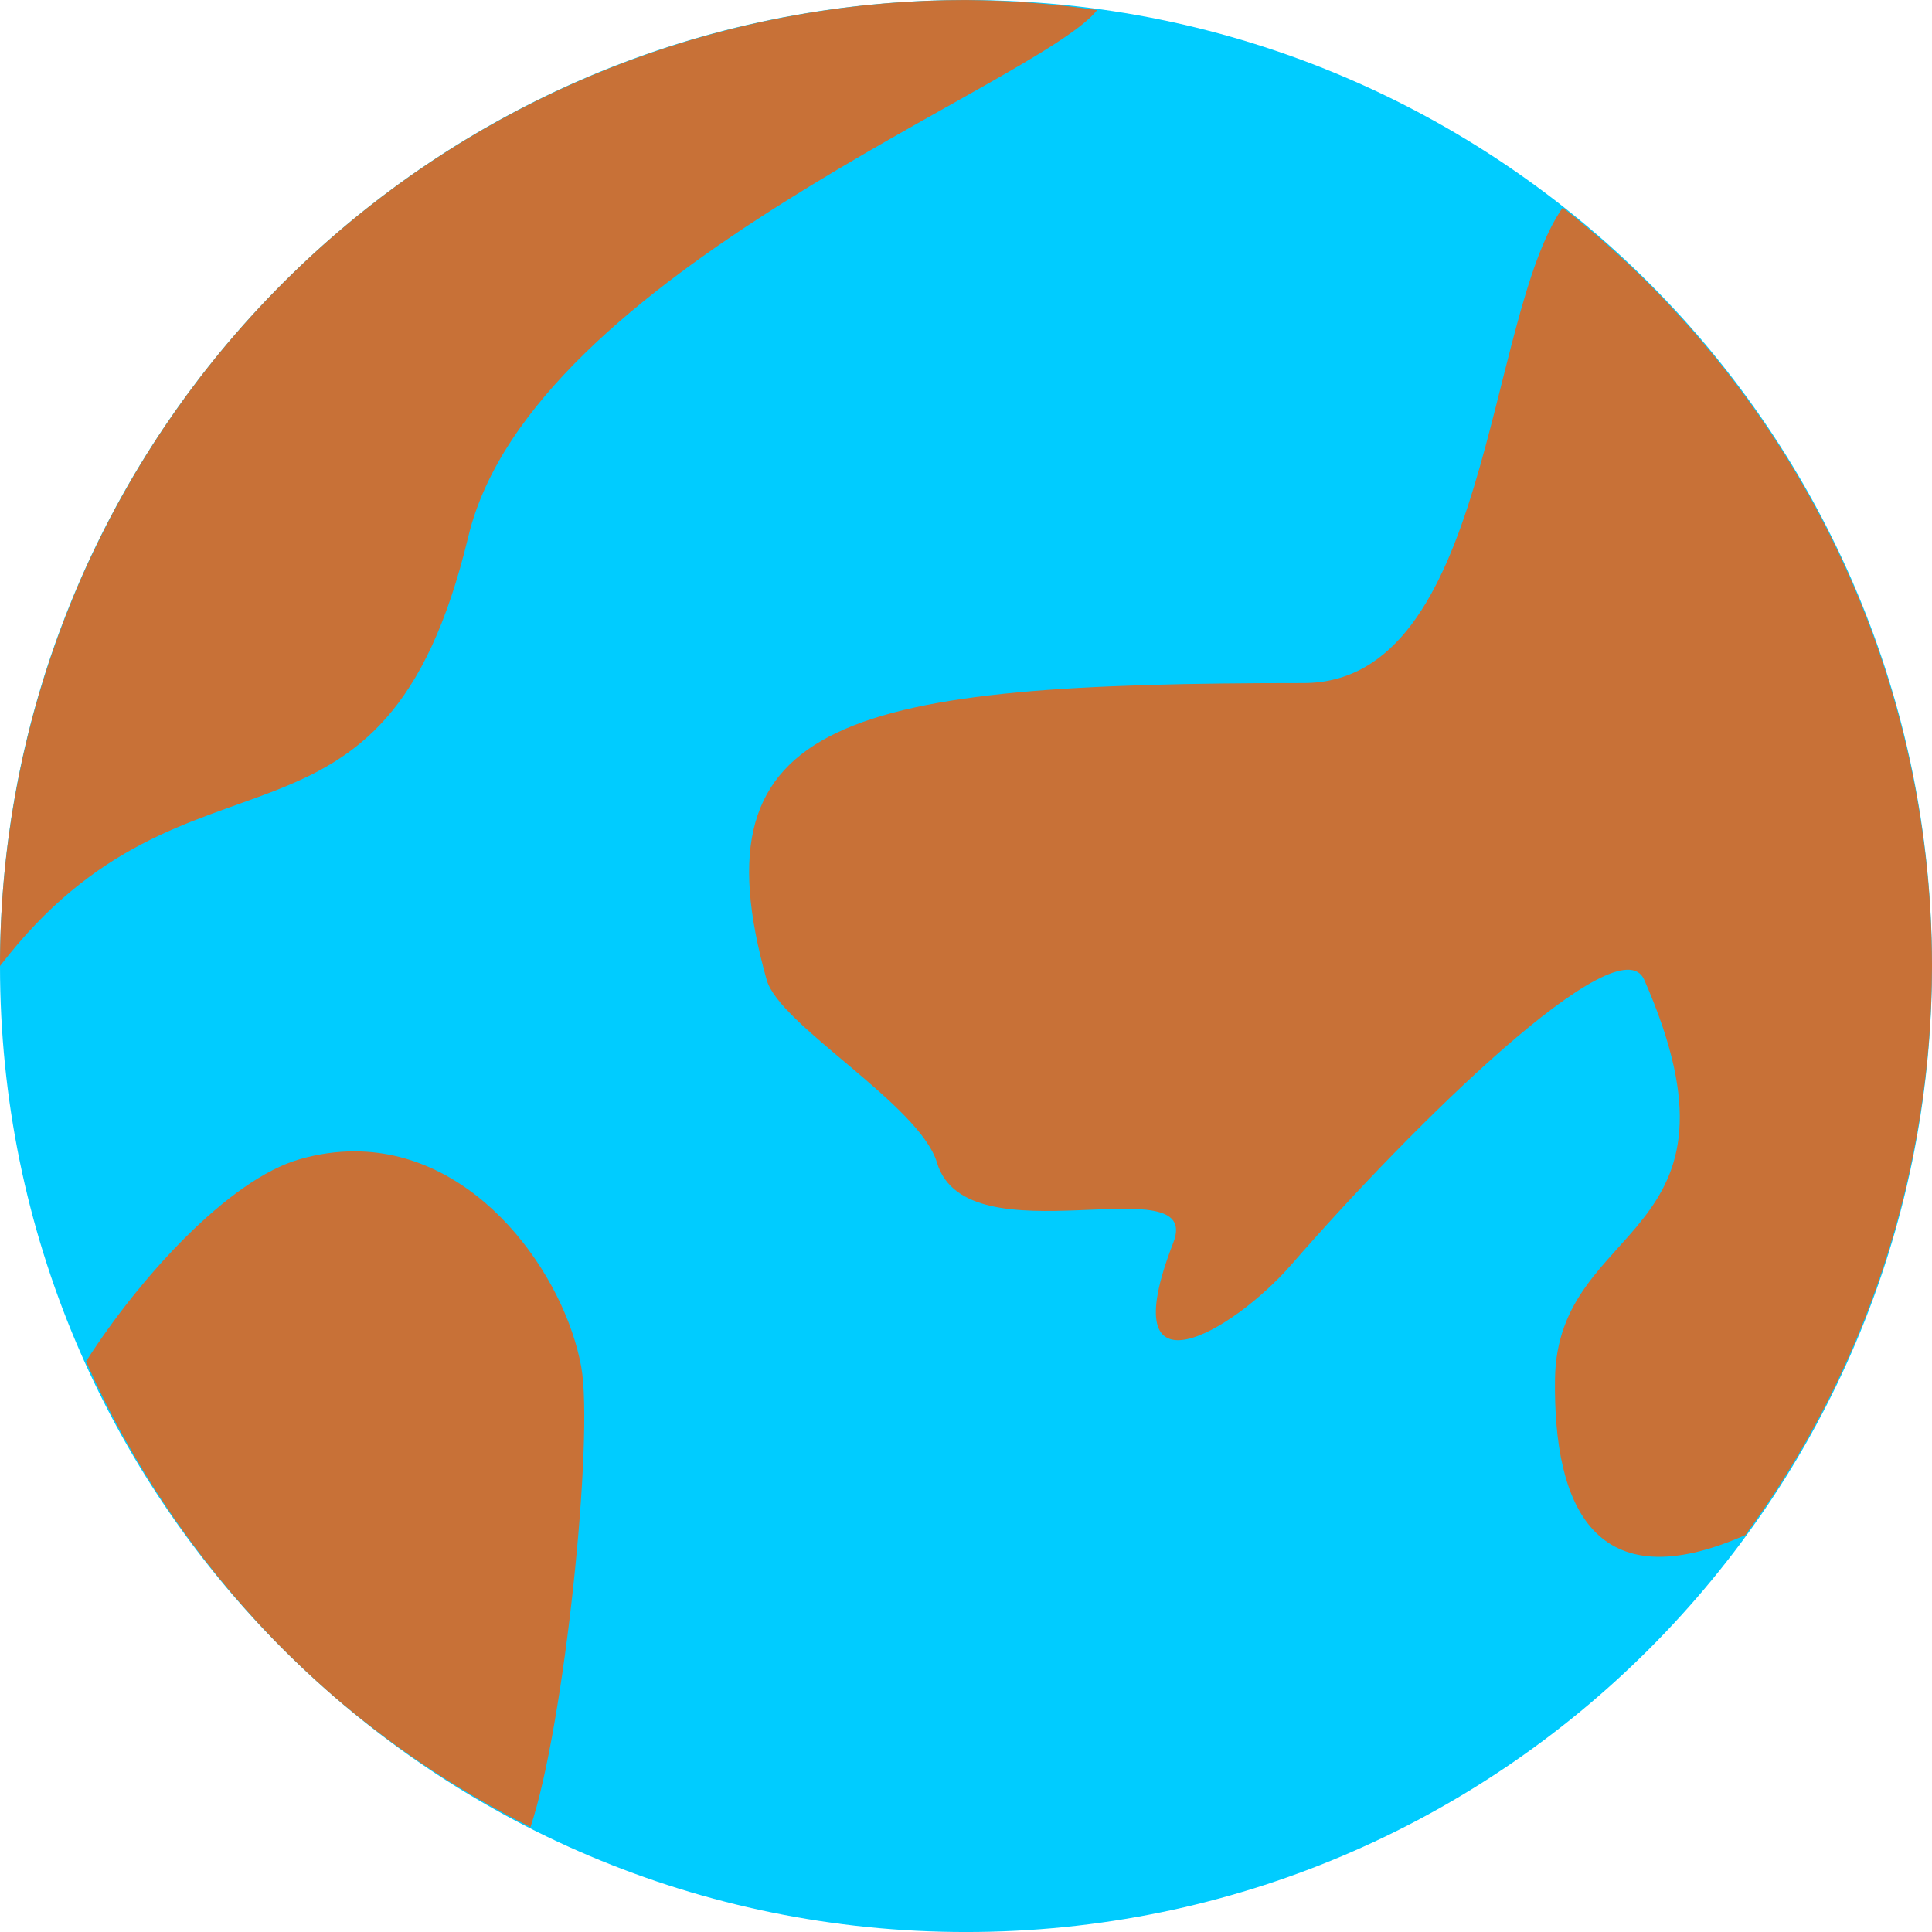
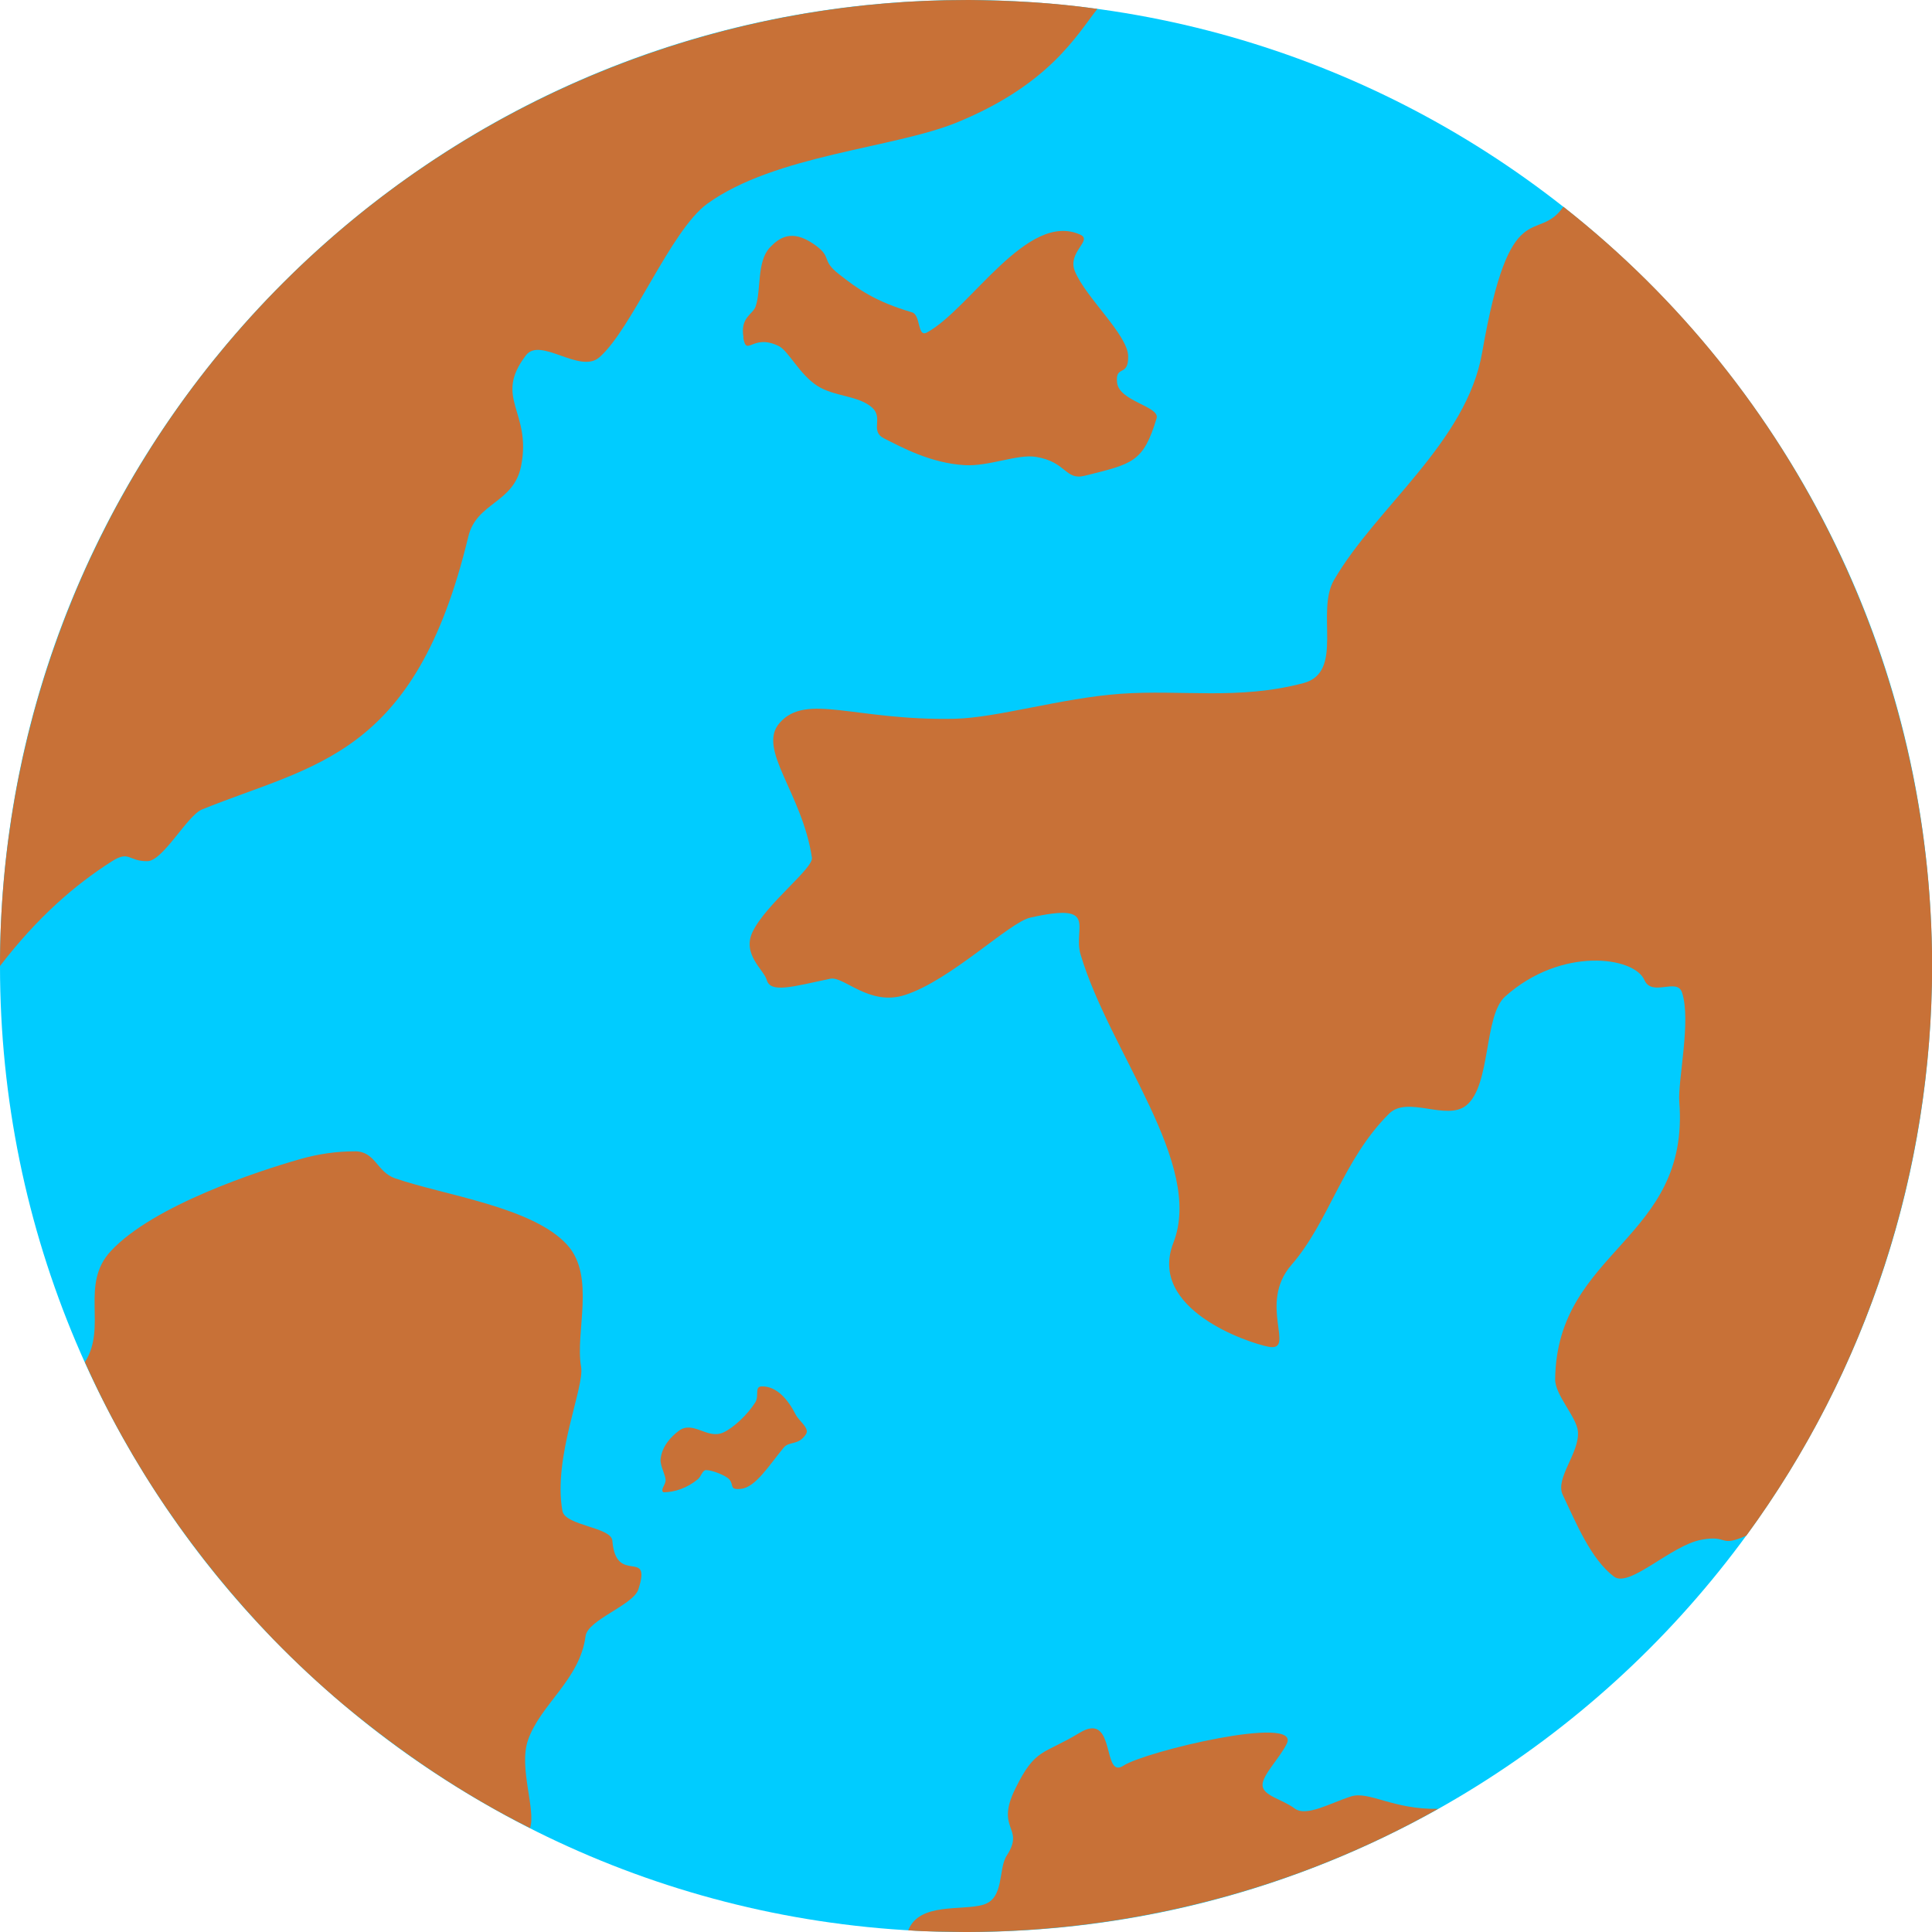
<svg xmlns="http://www.w3.org/2000/svg" width="100" height="100" viewBox="0 0 26.458 26.458" version="1.1" id="svg8">
  <defs id="defs2" />
  <g id="layer1" transform="translate(0,-270.5417)">
    <ellipse id="path3699" cx="13.229" cy="283.771" style="fill:#00ccff;stroke-width:0.054" rx="13.229" ry="13.229" />
-     <path style="fill:#c87137;stroke-width:0.054" d="m 4.86,286.309 c -0.242,-7.9e-4 -0.494,0.033 -0.756,0.108 -0.974,0.278 -2.198,1.627 -2.926,2.769 a 13.229,13.229 0 0 0 2.559,3.798 c 0.002,0.002 0.005,0.005 0.007,0.007 a 13.229,13.229 0 0 0 0.962,0.896 c 0.001,0.001 0.002,0.002 0.004,0.003 a 13.229,13.229 0 0 0 2.555,1.672 c 0.466,-1.391 0.869,-5.336 0.695,-6.301 -0.225,-1.245 -1.406,-2.947 -3.099,-2.952 z" id="circle3709" />
-     <path style="fill:#c87137;stroke-width:0.054" d="m 13.229,270.542 a 13.229,13.229 0 0 0 -8.222,2.866 13.229,13.229 0 0 0 -0.002,0.002 13.229,13.229 0 0 0 -0.987,0.867 c -0.004,0.004 -0.008,0.008 -0.012,0.012 a 13.229,13.229 0 0 0 -0.887,0.952 c -0.005,0.006 -0.01,0.012 -0.015,0.017 A 13.229,13.229 0 0 0 2.032406e-7,283.771 C 2.603,280.382 5.25,282.736 6.413,277.891 c 0.871,-3.629 7.809,-6.195 8.612,-7.211 a 13.229,13.229 0 0 0 -1.796,-0.138 z" id="circle3718" />
-     <path style="fill:#c87137;stroke-width:0.054" d="m 21.4,273.385 c -1.057,1.514 -0.999,6.511 -3.551,6.511 -6.229,10e-6 -8.362,0.46 -7.35,4.064 0.175,0.623 2.094,1.707 2.333,2.505 0.406,1.356 3.657,0.015 3.236,1.094 -0.861,2.209 0.82,1.217 1.616,0.302 1.663,-1.912 4.487,-4.69 4.833,-3.902 1.581,3.597 -1.192,3.277 -1.222,5.469 -0.024,1.758 0.555,3.04 2.606,2.136 1.657,-2.261 2.552,-4.991 2.557,-7.794 -0.006,-4.054 -1.87,-7.882 -5.058,-10.386 z" id="circle3725" />
+     <path style="fill:#c87137;stroke-width:0.054" d="m 4.86,286.309 c -0.242,-7.9e-4 -0.494,0.033 -0.756,0.108 -0.561,0.16 -2,0.629 -2.585,1.256 -0.43,0.461 -0.047,1.038 -0.356,1.522 0.626,1.405 1.506,2.682 2.573,3.789 0.002,0.002 0.005,0.005 0.007,0.007 0.306,0.314 0.626,0.613 0.962,0.896 0.001,0.001 0.002,0.002 0.004,0.003 0.784,0.654 1.637,1.229 2.55,1.686 0.083,-0.249 -0.158,-0.825 -0.029,-1.202 0.168,-0.49 0.713,-0.831 0.789,-1.426 0.029,-0.224 0.654,-0.425 0.723,-0.64 0.188,-0.58 -0.307,-0.043 -0.356,-0.667 -0.015,-0.188 -0.648,-0.204 -0.684,-0.408 -0.132,-0.736 0.306,-1.695 0.256,-1.973 -0.085,-0.47 0.202,-1.238 -0.19,-1.67 -0.471,-0.519 -1.672,-0.677 -2.356,-0.911 -0.254,-0.087 -0.268,-0.37 -0.553,-0.371 z" id="circle3709" />
+     <path style="fill:#c87137;stroke-width:0.054" d="m 13.229,270.542 c -2.986,3e-5 -5.883,1.01 -8.222,2.866 l -0.002,0.002 c -0.343,0.273 -0.673,0.562 -0.987,0.867 -0.004,0.004 -0.008,0.008 -0.012,0.012 -0.311,0.302 -0.607,0.62 -0.887,0.952 -0.005,0.006 -0.01,0.012 -0.015,0.017 C 1.1,277.641 2.813552e-4,280.656 2.032406e-7,283.771 0.512,283.104 1.025,282.66 1.529,282.339 c 0.246,-0.157 0.226,-2.8e-4 0.49,-0.004 0.215,-0.003 0.545,-0.626 0.748,-0.708 1.529,-0.621 2.92,-0.711 3.646,-3.736 0.114,-0.474 0.623,-0.454 0.724,-0.971 0.147,-0.747 -0.385,-0.923 0.066,-1.513 0.196,-0.257 0.738,0.259 1.004,0.029 0.444,-0.384 0.978,-1.742 1.48,-2.105 0.928,-0.67 2.558,-0.759 3.422,-1.114 1.264,-0.519 1.635,-1.194 1.919,-1.553 -0.595,-0.087 -1.197,-0.117 -1.799,-0.123 z" id="circle3718" />
+     <path style="fill:#c87137;stroke-width:0.054" d="m 21.409,273.374 c -0.364,0.521 -0.727,-0.218 -1.111,1.993 -0.213,1.23 -1.448,2.118 -2.029,3.117 -0.255,0.438 0.145,1.264 -0.42,1.413 -0.894,0.235 -1.664,0.086 -2.507,0.146 -0.805,0.058 -1.69,0.33 -2.27,0.342 -1.37,0.028 -2.028,-0.36 -2.395,0.056 -0.316,0.358 0.308,0.957 0.442,1.846 0.022,0.147 -0.627,0.632 -0.812,1.015 -0.149,0.308 0.154,0.521 0.193,0.659 0.052,0.186 0.352,0.093 0.87,-0.016 0.186,-0.039 0.534,0.381 1.023,0.223 0.631,-0.204 1.428,-0.995 1.717,-1.06 0.951,-0.214 0.579,0.141 0.688,0.505 0.406,1.356 1.692,2.868 1.271,3.948 -0.356,0.913 1.032,1.373 1.303,1.424 0.384,0.072 -0.153,-0.584 0.314,-1.121 0.518,-0.596 0.703,-1.441 1.337,-2.071 0.253,-0.252 0.786,0.105 1.057,-0.113 0.341,-0.275 0.237,-1.226 0.532,-1.491 0.767,-0.687 1.766,-0.548 1.907,-0.227 0.104,0.237 0.446,-0.035 0.515,0.17 0.129,0.386 -0.059,1.209 -0.037,1.499 0.149,1.897 -1.676,2.024 -1.7,3.799 -0.003,0.215 0.295,0.517 0.312,0.715 0.025,0.293 -0.316,0.64 -0.208,0.868 0.183,0.385 0.386,0.882 0.702,1.12 0.212,0.159 0.779,-0.428 1.197,-0.505 0.378,-0.07 0.236,0.111 0.615,-0.056 1.657,-2.261 2.54,-4.997 2.545,-7.801 -0.006,-4.054 -1.861,-7.893 -5.049,-10.397 z" id="circle3725" />
+     <path style="fill:#c87137;stroke:none;stroke-width:0.29px;stroke-linecap:butt;stroke-linejoin:miter;stroke-opacity:1" d="m 10.178,275.164 c 0.05,0.276 0.122,-0.061 0.487,0.117 0.134,0.066 0.283,0.389 0.531,0.547 0.234,0.148 0.565,0.129 0.75,0.298 0.155,0.142 -0.036,0.321 0.16,0.419 0.235,0.118 0.636,0.34 1.107,0.367 0.327,0.019 0.723,-0.154 0.971,-0.114 0.423,0.067 0.401,0.326 0.671,0.259 0.656,-0.164 0.801,-0.181 0.984,-0.786 0.05,-0.164 -0.514,-0.232 -0.541,-0.489 -0.027,-0.25 0.157,-0.07 0.152,-0.361 -0.005,-0.296 -0.582,-0.803 -0.73,-1.165 -0.107,-0.262 0.248,-0.421 0.075,-0.5 -0.723,-0.331 -1.505,1.015 -2.101,1.339 -0.135,0.073 -0.081,-0.239 -0.204,-0.276 -0.509,-0.15 -0.737,-0.316 -1,-0.522 -0.263,-0.205 -0.073,-0.231 -0.36,-0.422 -0.287,-0.191 -0.454,-0.084 -0.586,0.055 -0.183,0.193 -0.118,0.583 -0.196,0.808 -0.034,0.108 -0.216,0.148 -0.166,0.424 z" id="path828" />
+     <path style="fill:#c87137;stroke:none;stroke-width:1px;stroke-linecap:butt;stroke-linejoin:miter;stroke-opacity:1" d="m 56.479,89.459 c -0.164,0.014 -0.36,0.084 -0.598,0.229 -1.904,1.157 -2.285,0.763 -3.336,2.906 -1.051,2.143 0.53,1.961 -0.439,3.453 -0.451,0.695 -0.106,2.217 -1.219,2.541 -1.113,0.325 -3.309,-0.135 -3.876,1.323 1,0.08 1.987,0.069 2.99,0.089 8.551,-0.021 16.979,-2.18 24.431,-6.375 -2.329,0.041 -3.575,-0.936 -4.497,-0.645 -1.078,0.341 -2.319,1.077 -2.926,0.625 -0.658,-0.49 -1.645,-0.653 -1.662,-1.207 -0.016,-0.518 0.907,-1.417 1.258,-2.152 0.726,-1.521 -7.332,0.405 -8.457,1.143 -0.985,0.646 -0.523,-2.027 -1.668,-1.93 z" transform="matrix(0.2645833,0,0,0.2645833,0,270.5417)" id="path830" />
+     <path style="fill:#c87137;stroke:none;stroke-width:0.265px;stroke-linecap:butt;stroke-linejoin:miter;stroke-opacity:1" d="m 9.085,290.978 c -0.048,-0.037 0.036,-0.105 0.03,-0.175 -0.006,-0.067 -0.076,-0.197 -0.069,-0.274 0.017,-0.181 0.144,-0.313 0.249,-0.392 0.197,-0.148 0.39,0.12 0.608,0.023 0.142,-0.063 0.338,-0.249 0.441,-0.415 0.055,-0.089 -0.014,-0.214 0.085,-0.217 0.203,-0.006 0.359,0.172 0.469,0.388 0.045,0.088 0.194,0.184 0.139,0.267 -0.105,0.16 -0.226,0.089 -0.305,0.184 -0.195,0.235 -0.383,0.543 -0.584,0.564 -0.166,0.017 -0.093,-0.05 -0.16,-0.129 -0.048,-0.055 -0.236,-0.128 -0.319,-0.128 -0.049,-2.4e-4 -0.065,0.086 -0.112,0.125 -0.147,0.122 -0.321,0.179 -0.472,0.179 z" id="path835" />
  </g>
</svg>
